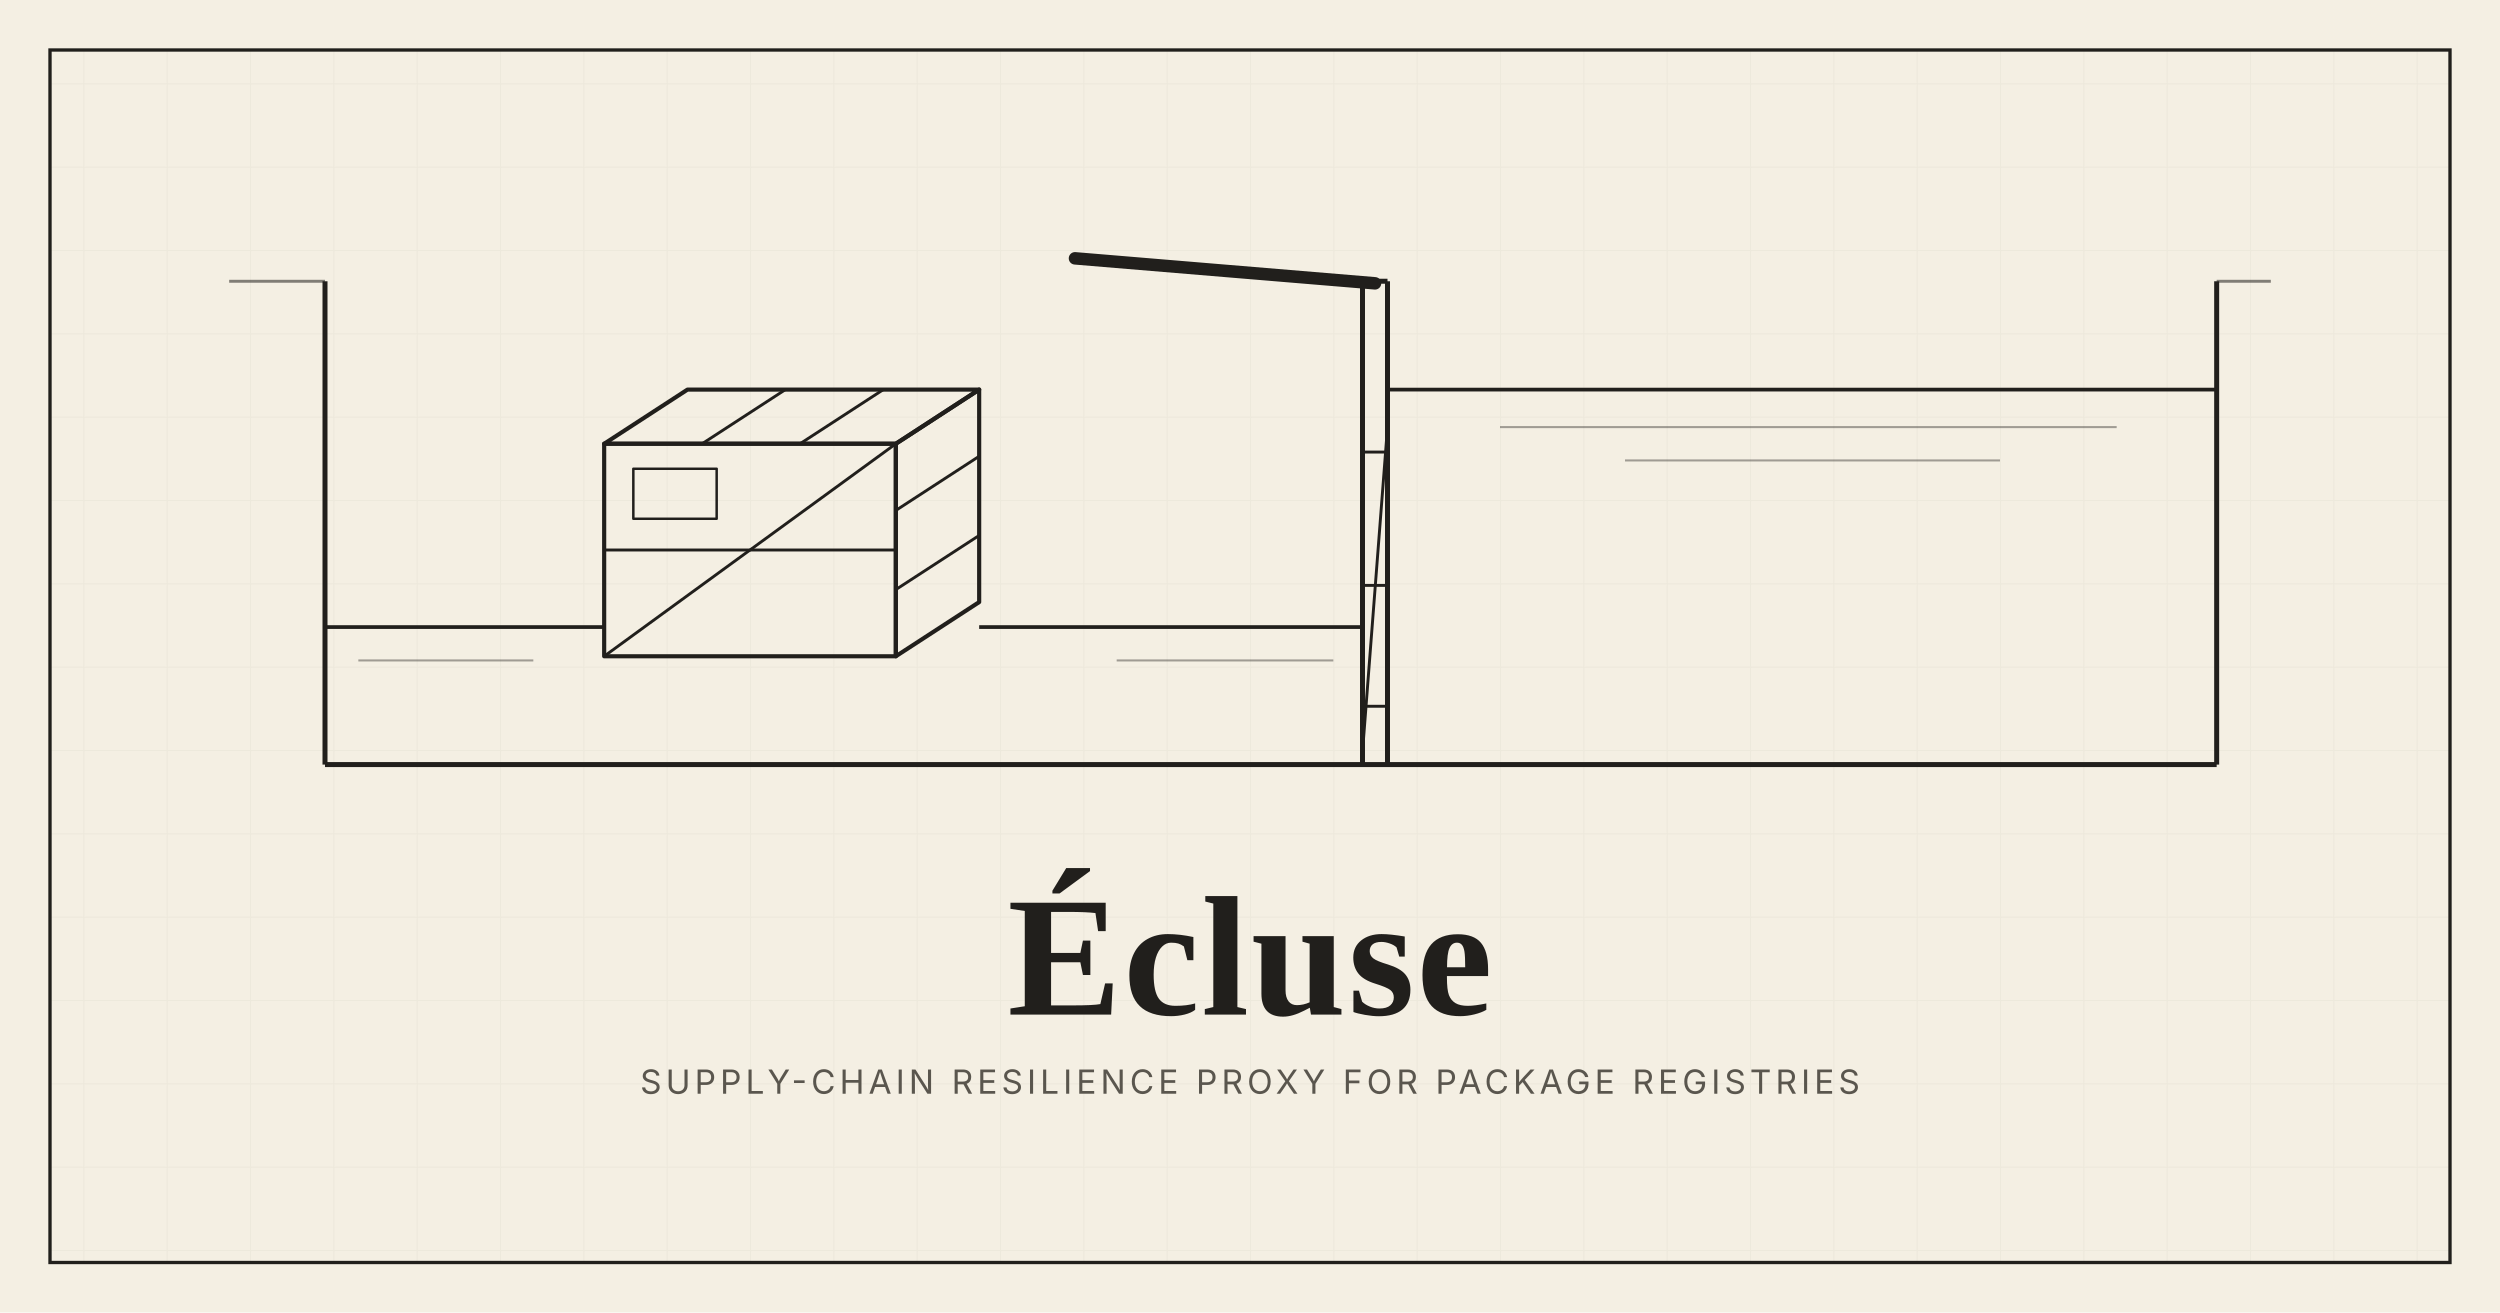
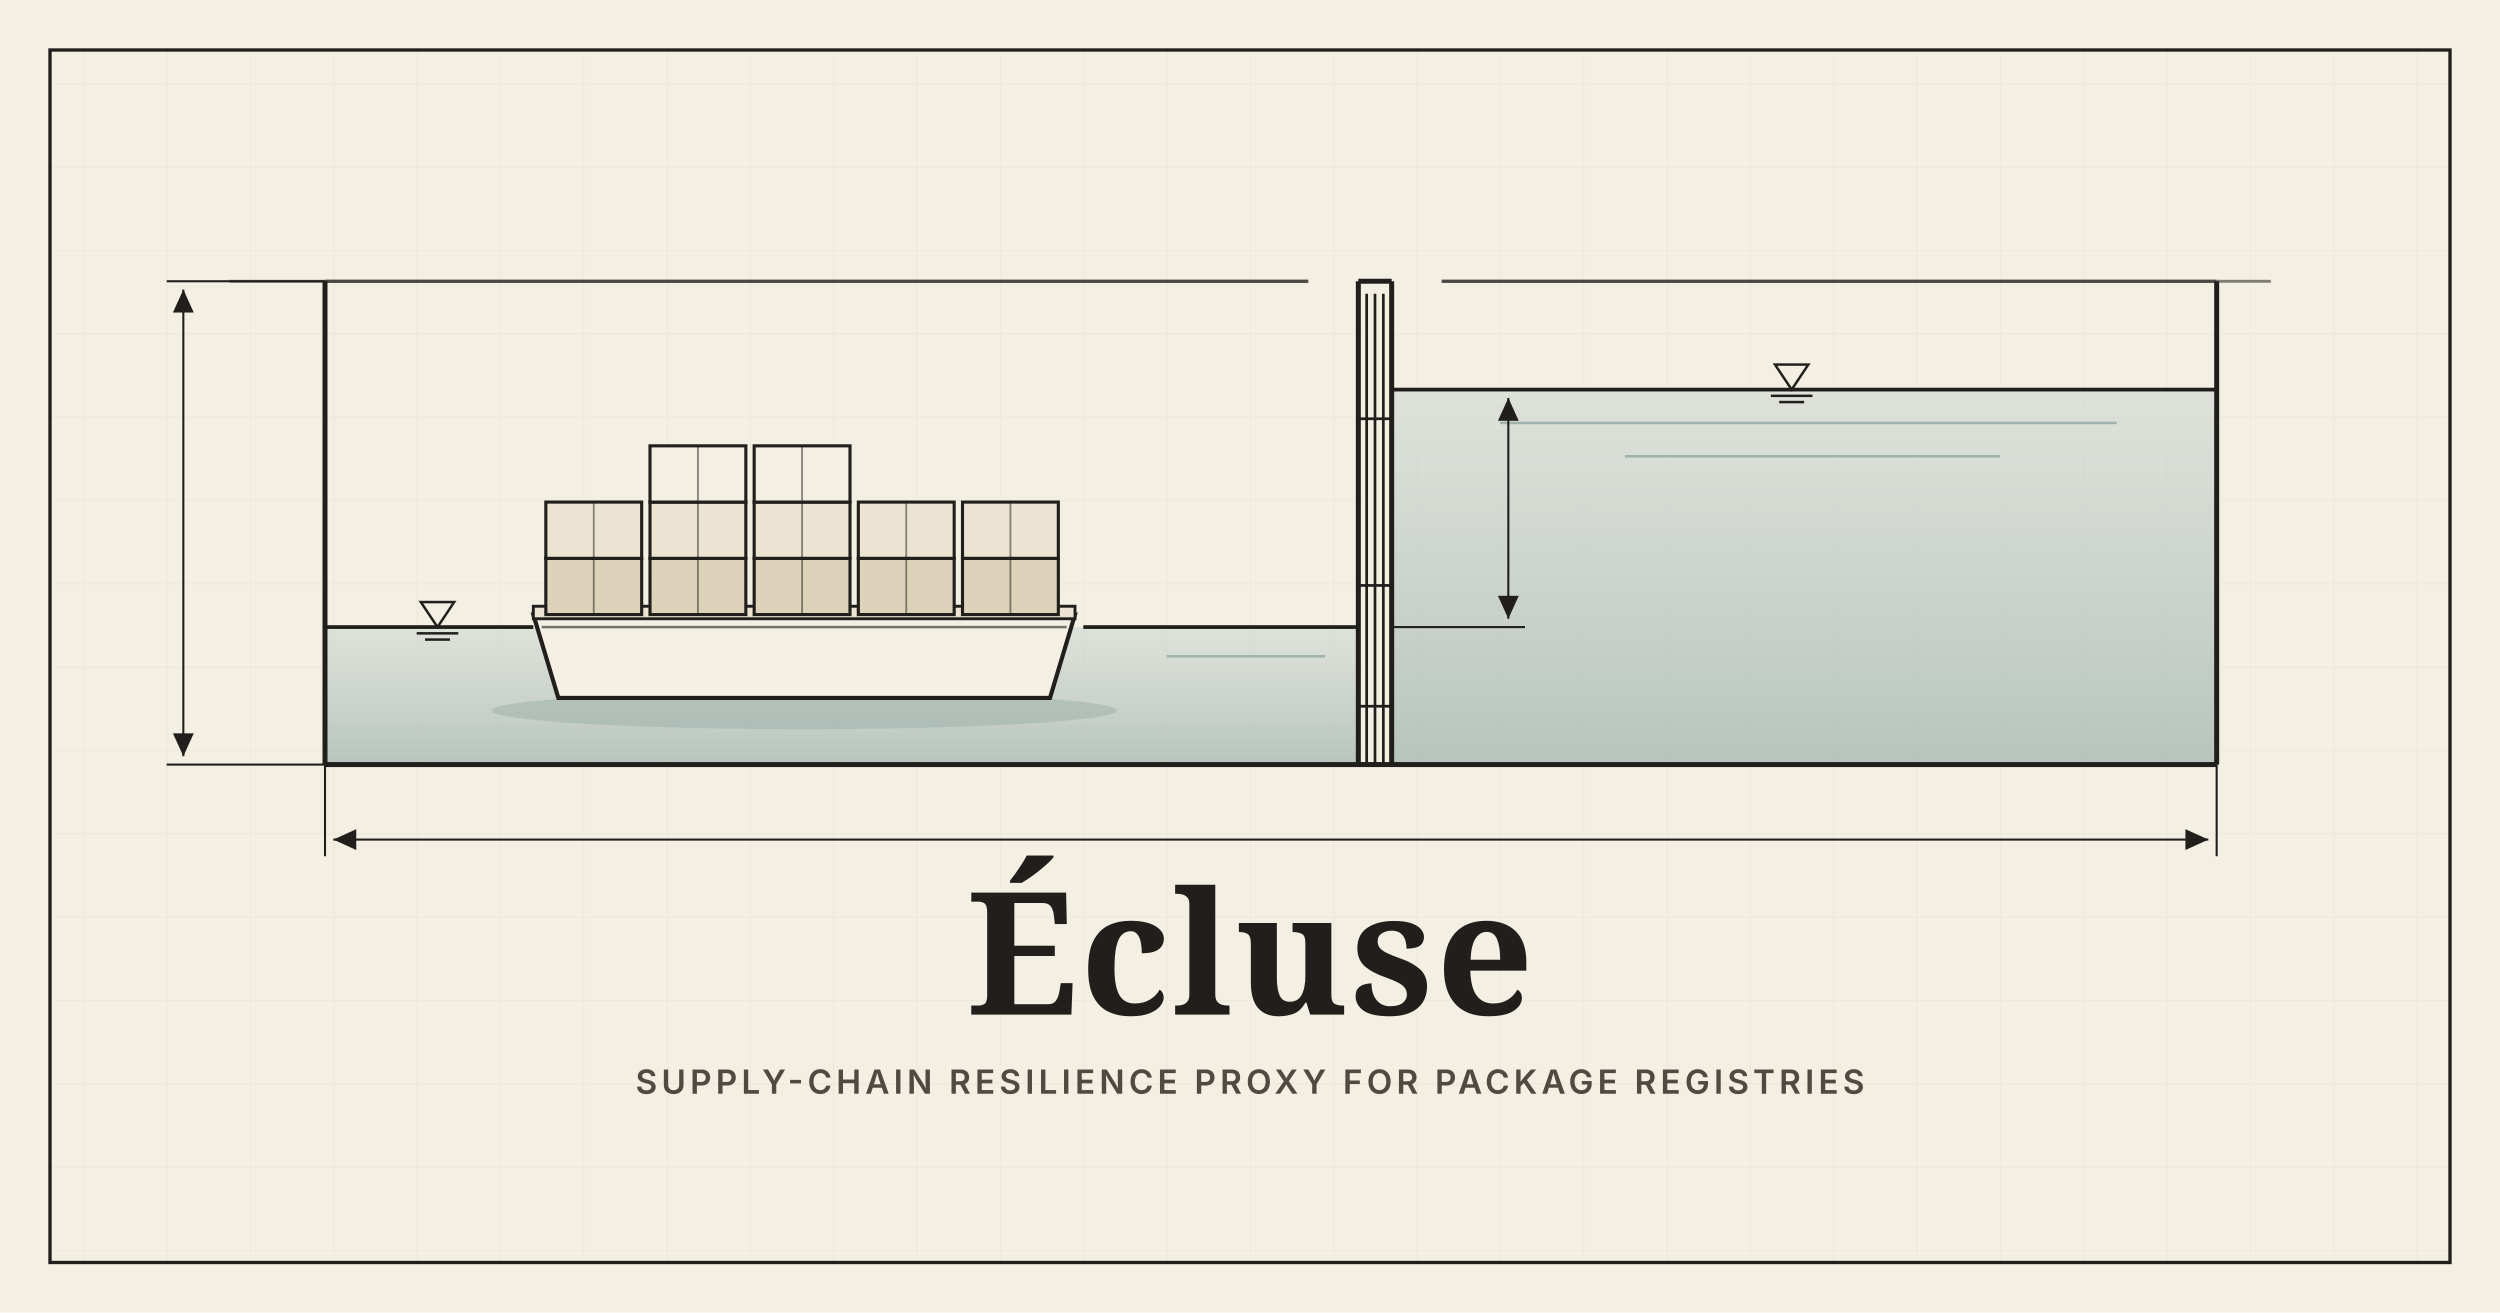
- <svg xmlns="http://www.w3.org/2000/svg" width="1200" height="630" viewBox="0 0 1200 630" role="img" aria-label="Écluse — supply-chain resilience proxy for package registries">
+ <svg xmlns="http://www.w3.org/2000/svg" width="1200" height="630" viewBox="0 0 1200 630" role="img" aria-label="Écluse">
  <defs>
    <pattern id="grid" width="40" height="40" patternUnits="userSpaceOnUse">
      <path d="M40 0 H0 V40" fill="none" stroke="#211F1C" stroke-opacity="0.035" stroke-width="1" />
+     </pattern>
+     <linearGradient id="wb" x1="0" y1="0" x2="0" y2="1">
+       <stop offset="0" stop-color="#CBD6D2" stop-opacity="0.55" />
+       <stop offset="1" stop-color="#A6B8B2" stop-opacity="0.78" />
+     </linearGradient>
+     <pattern id="hatch" width="9" height="9" patternUnits="userSpaceOnUse">
+       <line x1="0" y1="9" x2="9" y2="0" stroke="#211F1C" stroke-opacity="0.13" stroke-width="1.1" />
    </pattern>
  </defs>
  <rect width="1200" height="630" fill="#F4EFE3" />
  <rect x="24" y="24" width="1152" height="582" fill="url(#grid)" />
  <rect x="24" y="24" width="1152" height="582" fill="none" stroke="#211F1C" stroke-width="1.6" />
  <g transform="translate(-40,-5)">
+     <rect x="708" y="192" width="396" height="180" fill="url(#wb)" />
+     <rect x="196" y="306" width="496" height="66" fill="url(#wb)" />
    <g fill="none" stroke="#211F1C" stroke-linejoin="round">
      <g stroke-width="1.4" stroke-opacity="0.55">
        <line x1="150" y1="140" x2="196" y2="140" />
        <line x1="1104" y1="140" x2="1130" y2="140" />
      </g>
      <g stroke-width="2.4">
        <line x1="196" y1="140" x2="196" y2="372" />
        <line x1="196" y1="372" x2="1104" y2="372" />
        <line x1="1104" y1="140" x2="1104" y2="372" />
      </g>
+       <g stroke-width="1.6" stroke-opacity="0.8">
+         <line x1="196" y1="140" x2="668" y2="140" />
+         <line x1="732" y1="140" x2="1104" y2="140" />
+       </g>
      <g stroke-width="2.4">
-         <line x1="694" y1="140" x2="694" y2="372" />
-         <line x1="706" y1="140" x2="706" y2="372" />
-         <line x1="694" y1="140" x2="706" y2="140" />
+         <line x1="692" y1="140" x2="692" y2="372" />
+         <line x1="708" y1="140" x2="708" y2="372" />
+         <line x1="692" y1="140" x2="708" y2="140" />
      </g>
-       <g stroke-width="1.4">
-         <line x1="694" y1="222" x2="706" y2="222" />
-         <line x1="694" y1="286" x2="706" y2="286" />
-         <line x1="694" y1="344" x2="706" y2="344" />
-         <line x1="694" y1="366" x2="706" y2="210" />
+       <g stroke-width="1.3">
+         <line x1="696" y1="146" x2="696" y2="372" />
+         <line x1="700" y1="146" x2="700" y2="372" />
+         <line x1="704" y1="146" x2="704" y2="372" />
+         <line x1="692" y1="206" x2="708" y2="206" />
+         <line x1="692" y1="286" x2="708" y2="286" />
+         <line x1="692" y1="344" x2="708" y2="344" />
      </g>
-       <line x1="700" y1="141" x2="556" y2="129" stroke-width="6" stroke-linecap="round" />
      <g stroke-width="1.8">
-         <line x1="706" y1="192" x2="1104" y2="192" />
-         <line x1="196" y1="306" x2="330" y2="306" />
-         <line x1="510" y1="306" x2="694" y2="306" />
+         <line x1="708" y1="192" x2="1104" y2="192" />
+         <line x1="196" y1="306" x2="296" y2="306" />
+         <line x1="560" y1="306" x2="692" y2="306" />
      </g>
-       <g stroke-width="1" stroke-opacity="0.4">
-         <line x1="760" y1="210" x2="1056" y2="210" />
-         <line x1="820" y1="226" x2="1000" y2="226" />
-         <line x1="212" y1="322" x2="296" y2="322" />
-         <line x1="576" y1="322" x2="680" y2="322" />
+       <g stroke="#8AA09B" stroke-width="1.2" stroke-opacity="0.7">
+         <line x1="760" y1="208" x2="1056" y2="208" />
+         <line x1="820" y1="224" x2="1000" y2="224" />
+         <line x1="600" y1="320" x2="676" y2="320" />
      </g>
-       <g stroke-width="2">
-         <path d="M330 218 L470 218 L510 192 L370 192 Z" />
-         <path d="M470 218 L510 192 L510 294 L470 320 Z" />
-         <path d="M330 218 L470 218 L470 320 L330 320 Z" />
-       </g>
-       <g stroke-width="1.4">
-         <line x1="330" y1="320" x2="470" y2="218" />
-         <line x1="330" y1="269" x2="470" y2="269" />
-         <line x1="377" y1="218" x2="417" y2="192" />
-         <line x1="424" y1="218" x2="464" y2="192" />
-         <line x1="470" y1="250" x2="510" y2="224" />
-         <line x1="470" y1="288" x2="510" y2="262" />
-       </g>
-       <rect x="344" y="230" width="40" height="24" stroke-width="1.2" />
    </g>
-     <text x="640" y="492" text-anchor="middle" font-family="'EB Garamond','Cormorant Garamond',Georgia,'Times New Roman',serif" font-size="82" font-weight="600" letter-spacing="1" fill="#211F1C">Écluse</text>
-     <text x="640" y="530" text-anchor="middle" font-family="'Inter','Helvetica Neue',Arial,sans-serif" font-size="16" letter-spacing="2" fill="#5A564E">SUPPLY-CHAIN RESILIENCE PROXY FOR PACKAGE REGISTRIES</text>
+     <ellipse cx="426" cy="346" rx="150" ry="9" fill="#8AA09B" fill-opacity="0.35" />
+     <path d="M296 300 L556 300 L544 340 L308 340 Z" fill="#F4EFE3" stroke="#211F1C" stroke-width="2" />
+     <line x1="300" y1="306" x2="552" y2="306" stroke="#211F1C" stroke-width="1.2" stroke-opacity="0.6" />
+     <rect x="296" y="296" width="260" height="6" fill="#ECE4D2" stroke="#211F1C" stroke-width="1.4" />
+     <g stroke="#211F1C" stroke-width="1.5">
+       <rect x="302" y="273" width="46" height="27" fill="#DDD3BB" />
+       <rect x="302" y="246" width="46" height="27" fill="#ECE4D2" />
+       <rect x="352" y="273" width="46" height="27" fill="#DDD3BB" />
+       <rect x="352" y="246" width="46" height="27" fill="#ECE4D2" />
+       <rect x="352" y="219" width="46" height="27" fill="#F4EFE3" />
+       <rect x="402" y="273" width="46" height="27" fill="#DDD3BB" />
+       <rect x="402" y="246" width="46" height="27" fill="#ECE4D2" />
+       <rect x="402" y="219" width="46" height="27" fill="#F4EFE3" />
+       <rect x="452" y="273" width="46" height="27" fill="#DDD3BB" />
+       <rect x="452" y="246" width="46" height="27" fill="#ECE4D2" />
+       <rect x="502" y="273" width="46" height="27" fill="#DDD3BB" />
+       <rect x="502" y="246" width="46" height="27" fill="#ECE4D2" />
+     </g>
+     <g stroke="#211F1C" stroke-width="0.9" stroke-opacity="0.5">
+       <line x1="325" y1="246" x2="325" y2="300" />
+       <line x1="375" y1="219" x2="375" y2="300" />
+       <line x1="425" y1="219" x2="425" y2="300" />
+       <line x1="475" y1="246" x2="475" y2="300" />
+       <line x1="525" y1="246" x2="525" y2="300" />
+     </g>
+     <g stroke="#211F1C" stroke-width="1" fill="none">
+       <line x1="196" y1="140" x2="120" y2="140" />
+       <line x1="196" y1="372" x2="120" y2="372" />
+       <line x1="128" y1="144" x2="128" y2="368" />
+       <line x1="708" y1="192" x2="772" y2="192" />
+       <line x1="708" y1="306" x2="772" y2="306" />
+       <line x1="764" y1="196" x2="764" y2="302" />
+       <line x1="196" y1="372" x2="196" y2="416" />
+       <line x1="1104" y1="372" x2="1104" y2="416" />
+       <line x1="200" y1="408" x2="1100" y2="408" />
+     </g>
+     <g>
+       <polygon points="128,144 123,155 133,155" fill="#211F1C" stroke="none" />
+       <polygon points="128,368 123,357 133,357" fill="#211F1C" stroke="none" />
+       <polygon points="764,196 759,207 769,207" fill="#211F1C" stroke="none" />
+       <polygon points="764,302 759,291 769,291" fill="#211F1C" stroke="none" />
+       <polygon points="200,408 211,403 211,413" fill="#211F1C" stroke="none" />
+       <polygon points="1100,408 1089,403 1089,413" fill="#211F1C" stroke="none" />
+     </g>
+     <g stroke="#211F1C" stroke-width="1.2" fill="none">
+       <polygon points="892,180 908,180 900,192" fill="#F4EFE3" />
+       <line x1="890" y1="195" x2="910" y2="195" />
+       <line x1="894" y1="198" x2="906" y2="198" />
+     </g>
+     <g stroke="#211F1C" stroke-width="1.2" fill="none">
+       <polygon points="242,294 258,294 250,306" fill="#F4EFE3" />
+       <line x1="240" y1="309" x2="260" y2="309" />
+       <line x1="244" y1="312" x2="256" y2="312" />
+     </g>
+     <text x="640" y="492" text-anchor="middle" font-family="'EB Garamond','Cormorant Garamond',Georgia,serif" font-size="82" font-weight="600" letter-spacing="1" fill="#211F1C">Écluse</text>
+     <text x="640" y="530" text-anchor="middle" font-family="Inter,Helvetica,Arial,sans-serif" font-size="16" font-weight="600" letter-spacing="2" fill="#4F4B43">SUPPLY-CHAIN RESILIENCE PROXY FOR PACKAGE REGISTRIES</text>
  </g>
</svg>
